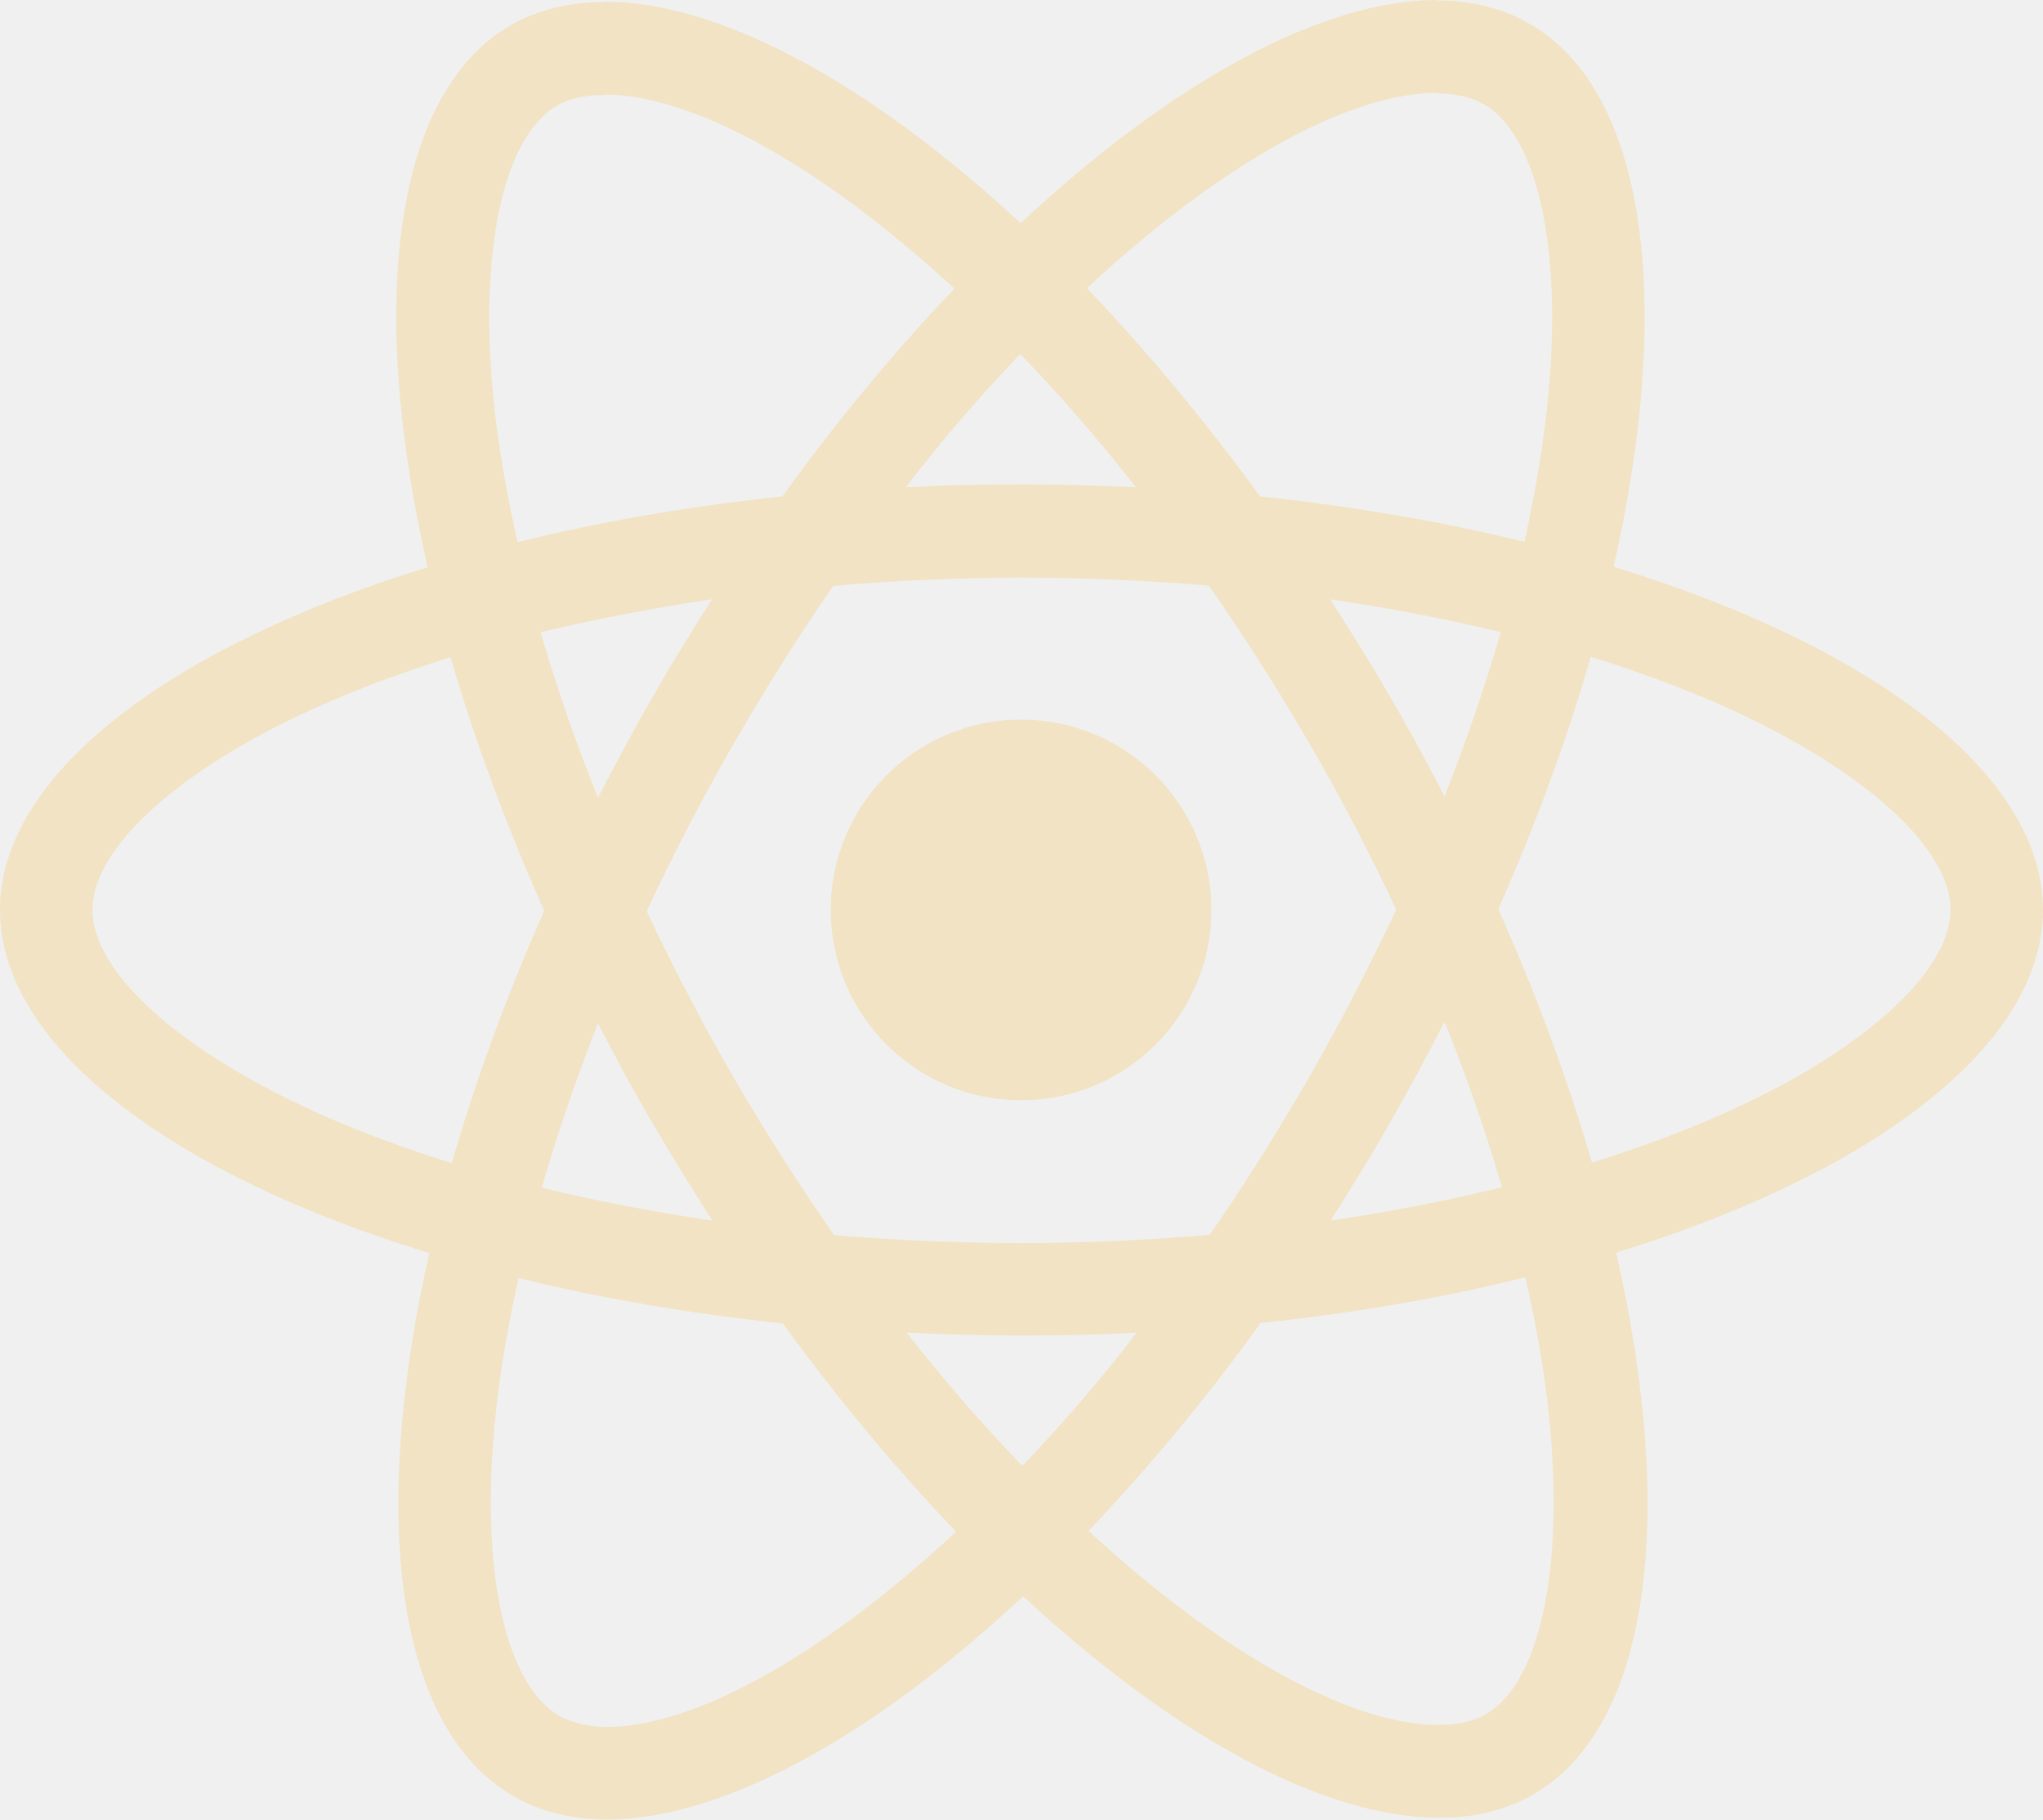
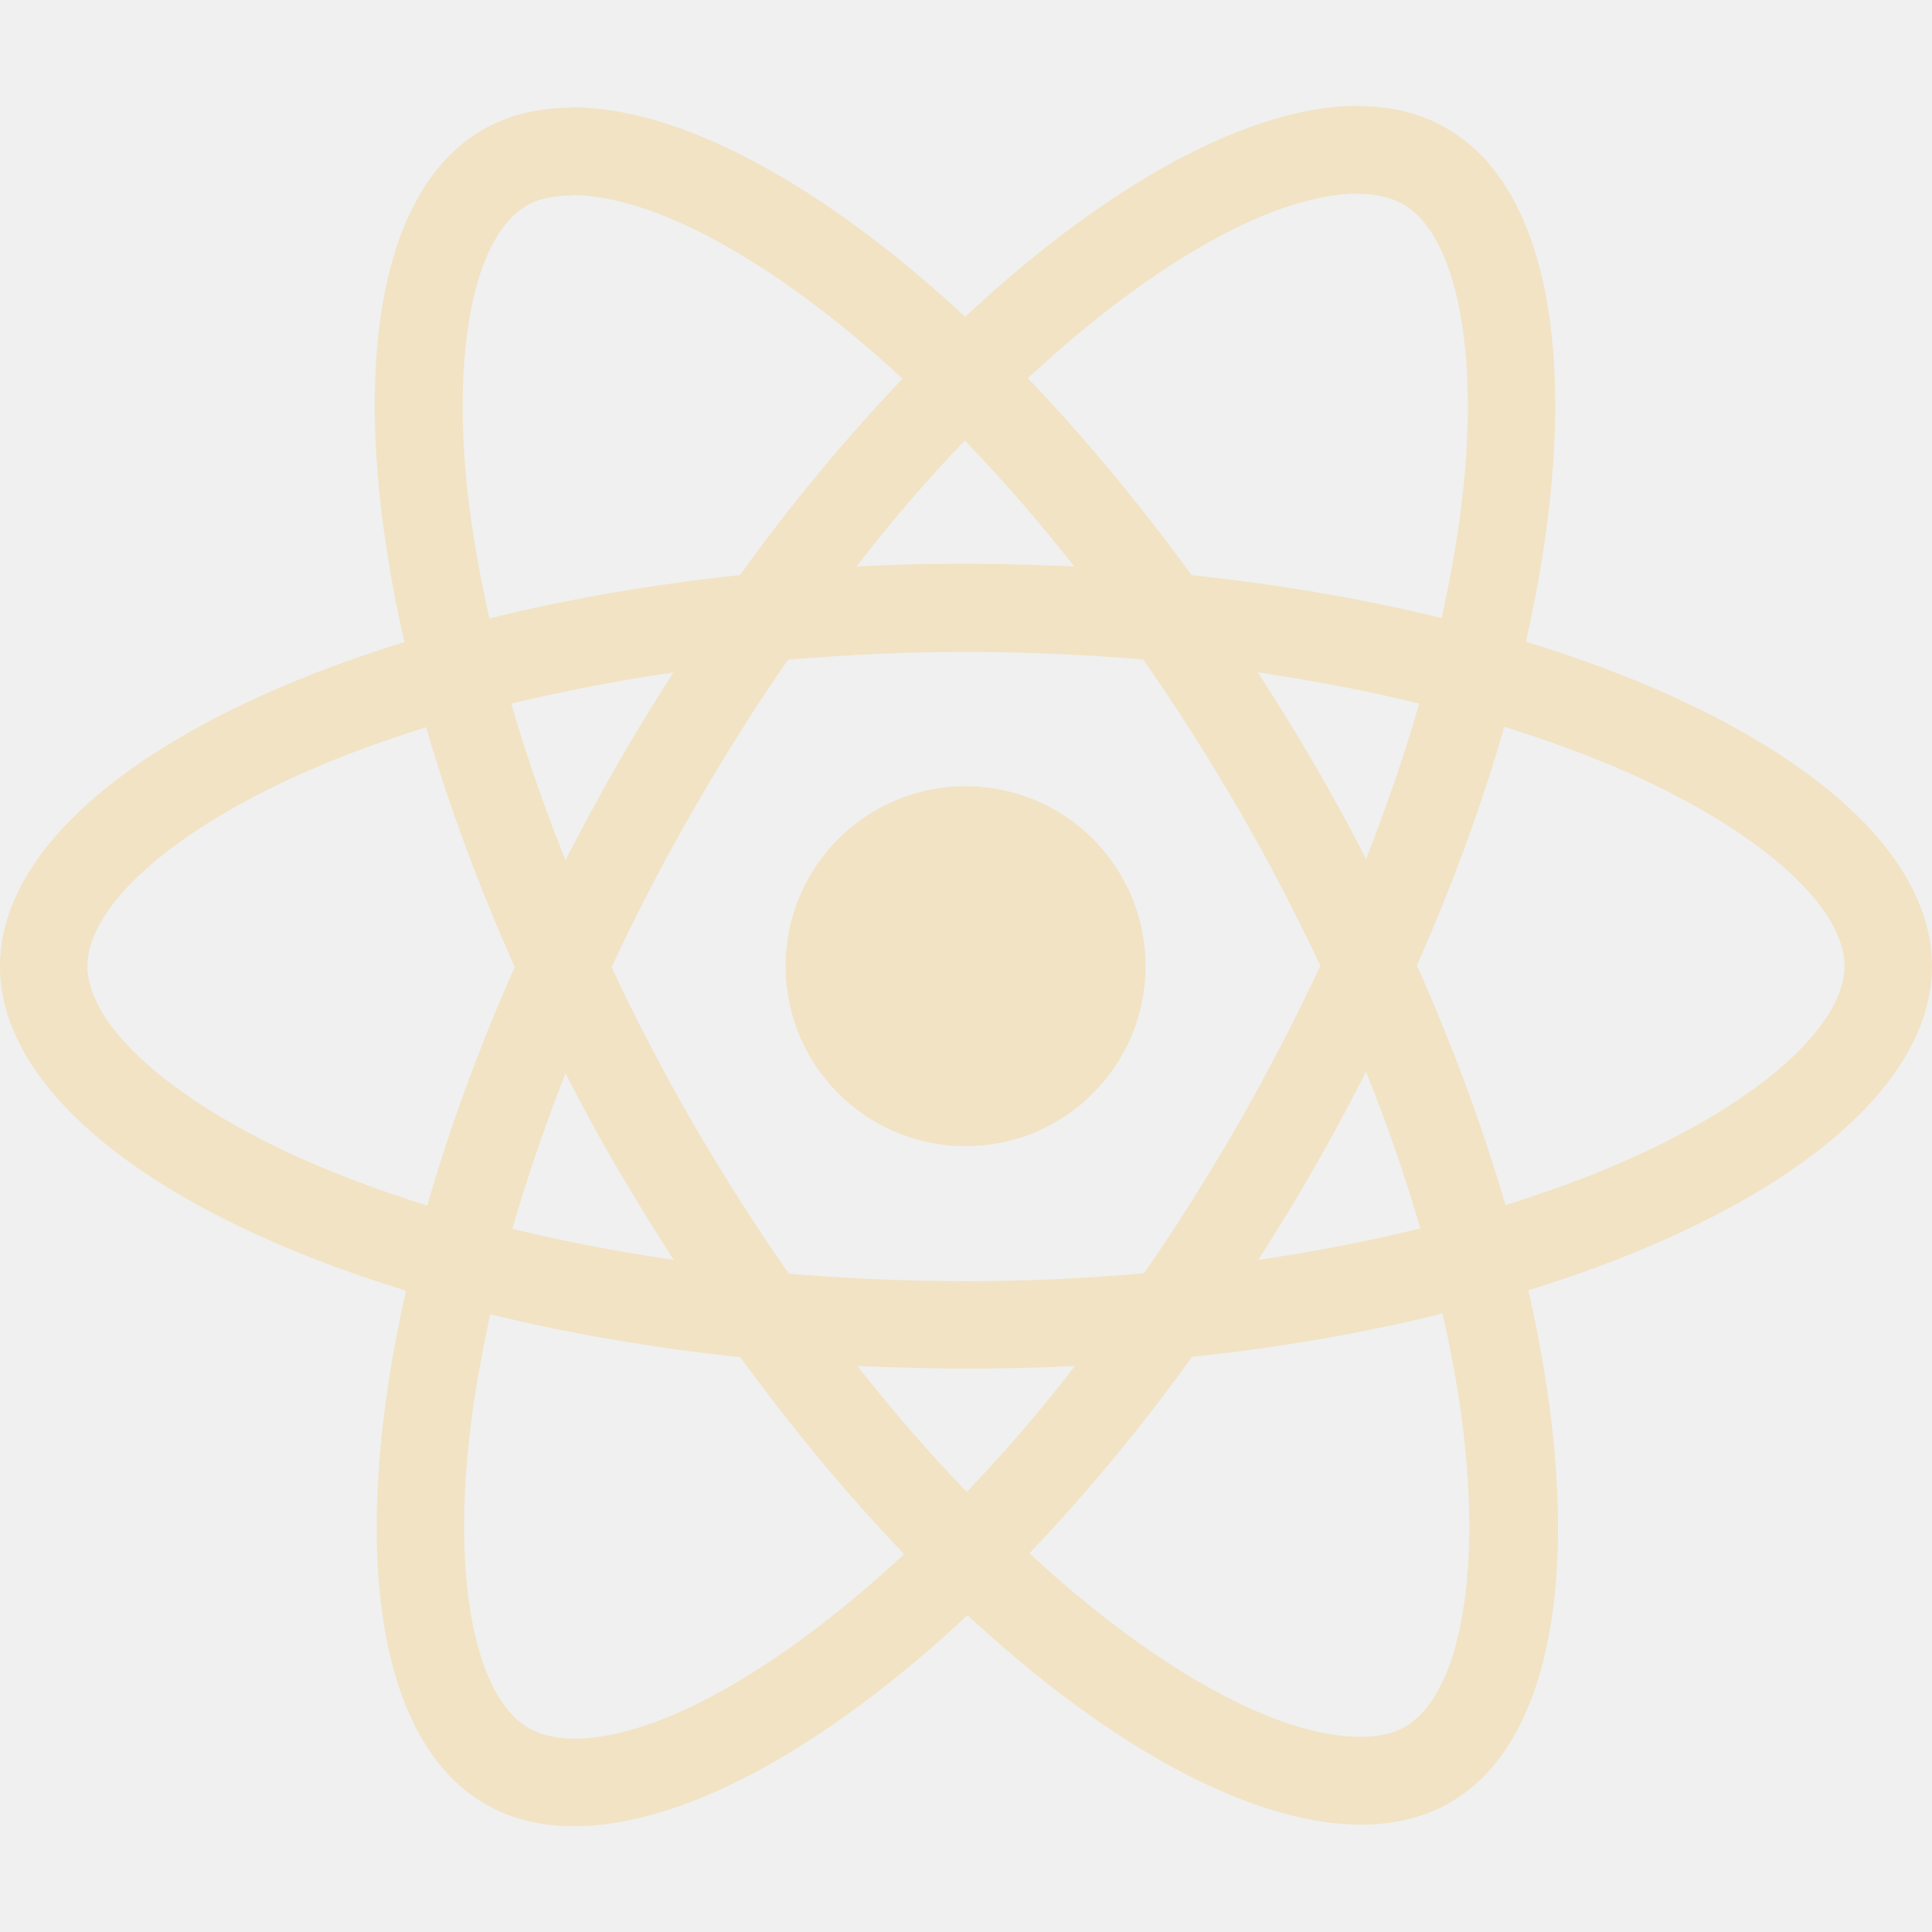
- <svg xmlns="http://www.w3.org/2000/svg" width="61" height="54.323" viewBox="0 0 16.14 14.373" version="1.1" id="svg5" xml:space="preserve">
+ <svg xmlns="http://www.w3.org/2000/svg" width="61" height="61" viewBox="0 0 16.14 16.14" version="1.1" id="svg5" xml:space="preserve">
  <defs id="defs2">
    <style id="style1341">.cls-1{fill:#6db33f;}</style>
  </defs>
  <style type="text/css" id="style1256">
	.st0{fill:#DD0031;}
	.st1{fill:#C3002F;}
	.st2{fill:#FFFFFF;}
</style>
-   <g fill="#61dafb" id="g1992-9-2-4-6" transform="matrix(0.03289764,0,0,0.03289764,-5.780115,-2.566016)" style="opacity:1;fill:#f1e3c4;fill-opacity:1">
+   <g fill="#61dafb" id="g1992-9-2-4-6" transform="matrix(0.03289764,0,0,0.03289764,-5.780115,-1.682714)" style="opacity:1;fill:#f1e3c4;fill-opacity:1">
    <path d="m 666.3,296.5 c 0,-32.5 -40.7,-63.3 -103.1,-82.4 14.4,-63.6 8,-114.2 -20.2,-130.4 -6.5,-3.8 -14.1,-5.6 -22.4,-5.6 v 22.3 c 4.6,0 8.3,0.9 11.4,2.6 13.6,7.8 19.5,37.5 14.9,75.7 -1.1,9.4 -2.9,19.3 -5.1,29.4 -19.6,-4.8 -41,-8.5 -63.5,-10.9 -13.5,-18.5 -27.5,-35.3 -41.6,-50 32.6,-30.3 63.2,-46.9 84,-46.9 V 78 C 493.2,78 457.2,97.6 420.8,131.6 384.4,97.8 348.4,78.4 320.9,78.4 v 22.3 c 20.7,0 51.4,16.5 84,46.6 -14,14.7 -28,31.4 -41.3,49.9 -22.6,2.4 -44,6.1 -63.6,11 -2.3,-10 -4,-19.7 -5.2,-29 -4.7,-38.2 1.1,-67.9 14.6,-75.8 3,-1.8 6.9,-2.6 11.5,-2.6 V 78.5 c -8.4,0 -16,1.8 -22.6,5.6 -28.1,16.2 -34.4,66.7 -19.9,130.1 -62.2,19.2 -102.7,49.9 -102.7,82.3 0,32.5 40.7,63.3 103.1,82.4 -14.4,63.6 -8,114.2 20.2,130.4 6.5,3.8 14.1,5.6 22.5,5.6 27.5,0 63.5,-19.6 99.9,-53.6 36.4,33.8 72.4,53.2 99.9,53.2 8.4,0 16,-1.8 22.6,-5.6 28.1,-16.2 34.4,-66.7 19.9,-130.1 62,-19.1 102.5,-49.9 102.5,-82.3 z M 536.1,229.8 c -3.7,12.9 -8.3,26.2 -13.5,39.5 -4.1,-8 -8.4,-16 -13.1,-24 -4.6,-8 -9.5,-15.8 -14.4,-23.4 14.2,2.1 27.9,4.7 41,7.9 z m -45.8,106.5 c -7.8,13.5 -15.8,26.3 -24.1,38.2 -14.9,1.3 -30,2 -45.2,2 -15.1,0 -30.2,-0.7 -45,-1.9 -8.3,-11.9 -16.4,-24.6 -24.2,-38 -7.6,-13.1 -14.5,-26.4 -20.8,-39.8 6.2,-13.4 13.2,-26.8 20.7,-39.9 7.8,-13.5 15.8,-26.3 24.1,-38.2 14.9,-1.3 30,-2 45.2,-2 15.1,0 30.2,0.7 45,1.9 8.3,11.9 16.4,24.6 24.2,38 7.6,13.1 14.5,26.4 20.8,39.8 -6.3,13.4 -13.2,26.8 -20.7,39.9 z m 32.3,-13 c 5.4,13.4 10,26.8 13.8,39.8 -13.1,3.2 -26.9,5.9 -41.2,8 4.9,-7.7 9.8,-15.6 14.4,-23.7 4.6,-8 8.9,-16.1 13,-24.1 z M 421.2,430 c -9.3,-9.6 -18.6,-20.3 -27.8,-32 9,0.4 18.2,0.7 27.5,0.7 9.4,0 18.7,-0.2 27.8,-0.7 -9,11.7 -18.3,22.4 -27.5,32 z m -74.4,-58.9 c -14.2,-2.1 -27.9,-4.7 -41,-7.9 3.7,-12.9 8.3,-26.2 13.5,-39.5 4.1,8 8.4,16 13.1,24 4.7,8 9.5,15.8 14.4,23.4 z M 420.7,163 c 9.3,9.6 18.6,20.3 27.8,32 -9,-0.4 -18.2,-0.7 -27.5,-0.7 -9.4,0 -18.7,0.2 -27.8,0.7 9,-11.7 18.3,-22.4 27.5,-32 z m -74,58.9 c -4.9,7.7 -9.8,15.6 -14.4,23.7 -4.6,8 -8.9,16 -13,24 -5.4,-13.4 -10,-26.8 -13.8,-39.8 13.1,-3.1 26.9,-5.8 41.2,-7.9 z m -90.5,125.2 c -35.4,-15.1 -58.3,-34.9 -58.3,-50.6 0,-15.7 22.9,-35.6 58.3,-50.6 8.6,-3.7 18,-7 27.7,-10.1 5.7,19.6 13.2,40 22.5,60.9 -9.2,20.8 -16.6,41.1 -22.2,60.6 -9.9,-3.1 -19.3,-6.5 -28,-10.2 z M 310,490 c -13.6,-7.8 -19.5,-37.5 -14.9,-75.7 1.1,-9.4 2.9,-19.3 5.1,-29.4 19.6,4.8 41,8.5 63.5,10.9 13.5,18.5 27.5,35.3 41.6,50 -32.6,30.3 -63.2,46.9 -84,46.9 -4.5,-0.1 -8.3,-1 -11.3,-2.7 z m 237.2,-76.2 c 4.7,38.2 -1.1,67.9 -14.6,75.8 -3,1.8 -6.9,2.6 -11.5,2.6 -20.7,0 -51.4,-16.5 -84,-46.6 14,-14.7 28,-31.4 41.3,-49.9 22.6,-2.4 44,-6.1 63.6,-11 2.3,10.1 4.1,19.8 5.2,29.1 z m 38.5,-66.7 c -8.6,3.7 -18,7 -27.7,10.1 -5.7,-19.6 -13.2,-40 -22.5,-60.9 9.2,-20.8 16.6,-41.1 22.2,-60.6 9.9,3.1 19.3,6.5 28.1,10.2 35.4,15.1 58.3,34.9 58.3,50.6 -0.1,15.7 -23,35.6 -58.4,50.6 z M 320.8,78.4 Z" id="path1986-2-3-8-1" style="fill:#f1e3c4;fill-opacity:1" />
    <circle cx="420.9" cy="296.5" r="45.7" id="circle1988-9-3-6-8" style="fill:#f1e3c4;fill-opacity:1" />
    <path d="M 520.5,78.1 Z" id="path1990-5-4-5-4" style="fill:#f1e3c4;fill-opacity:1" />
  </g>
</svg>
